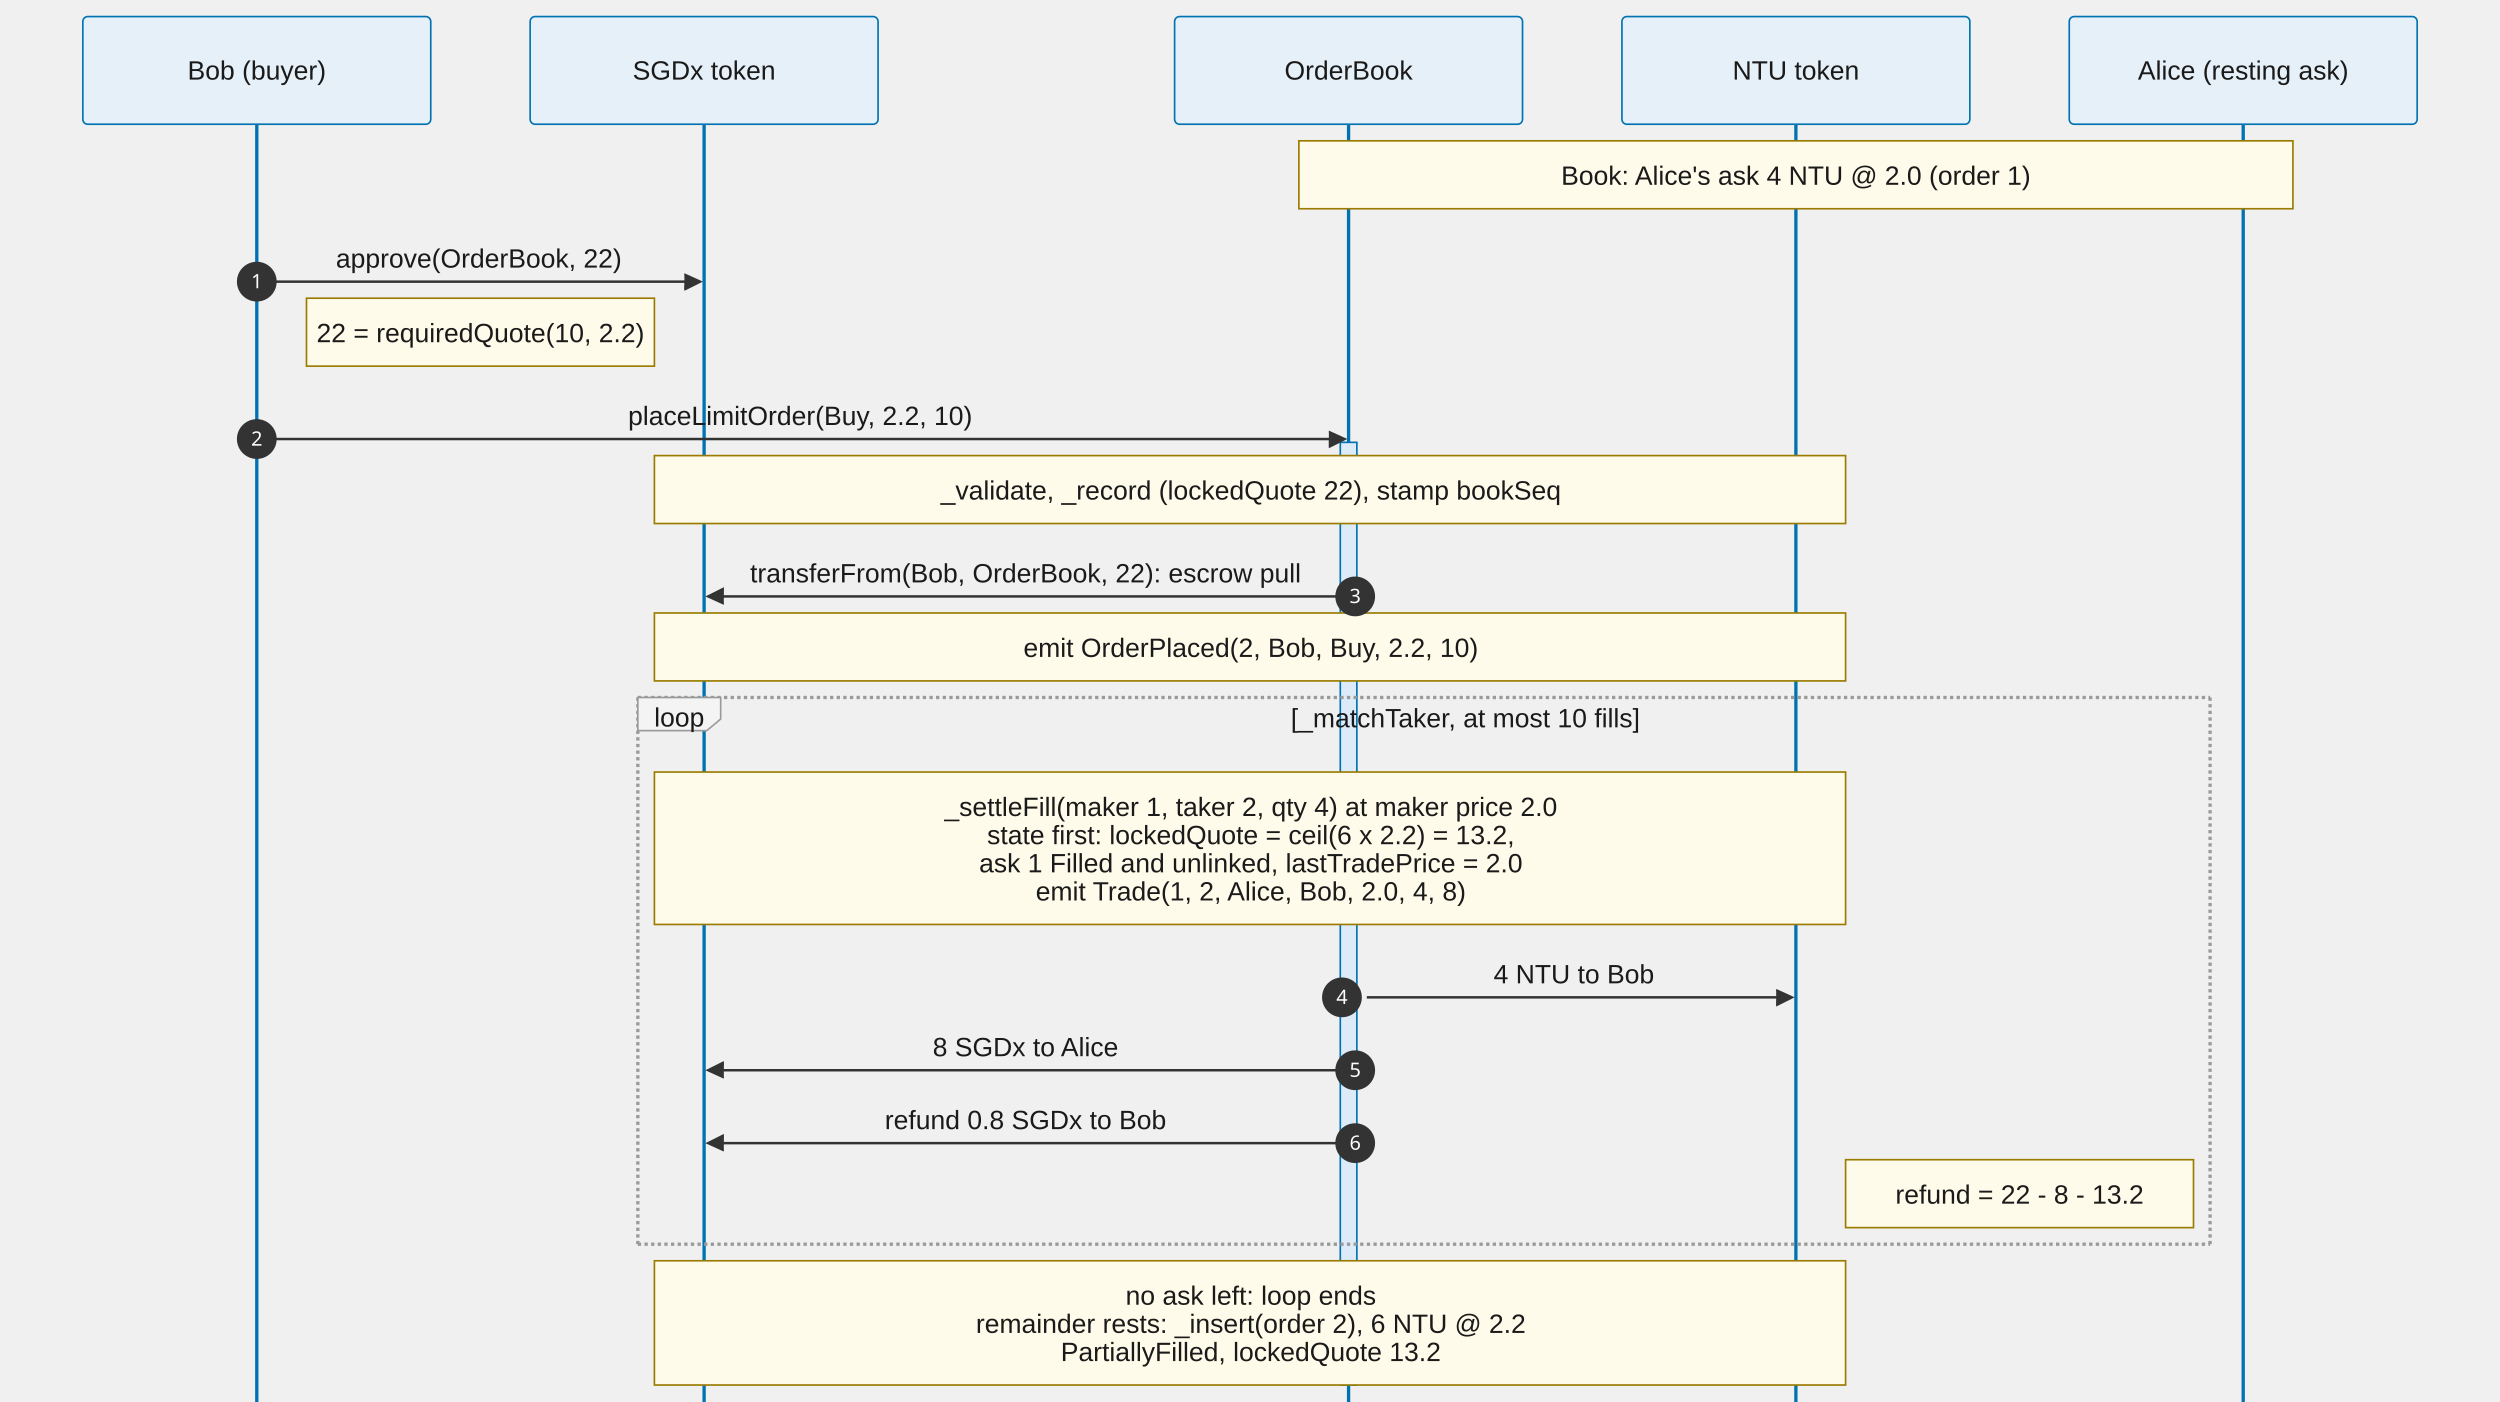
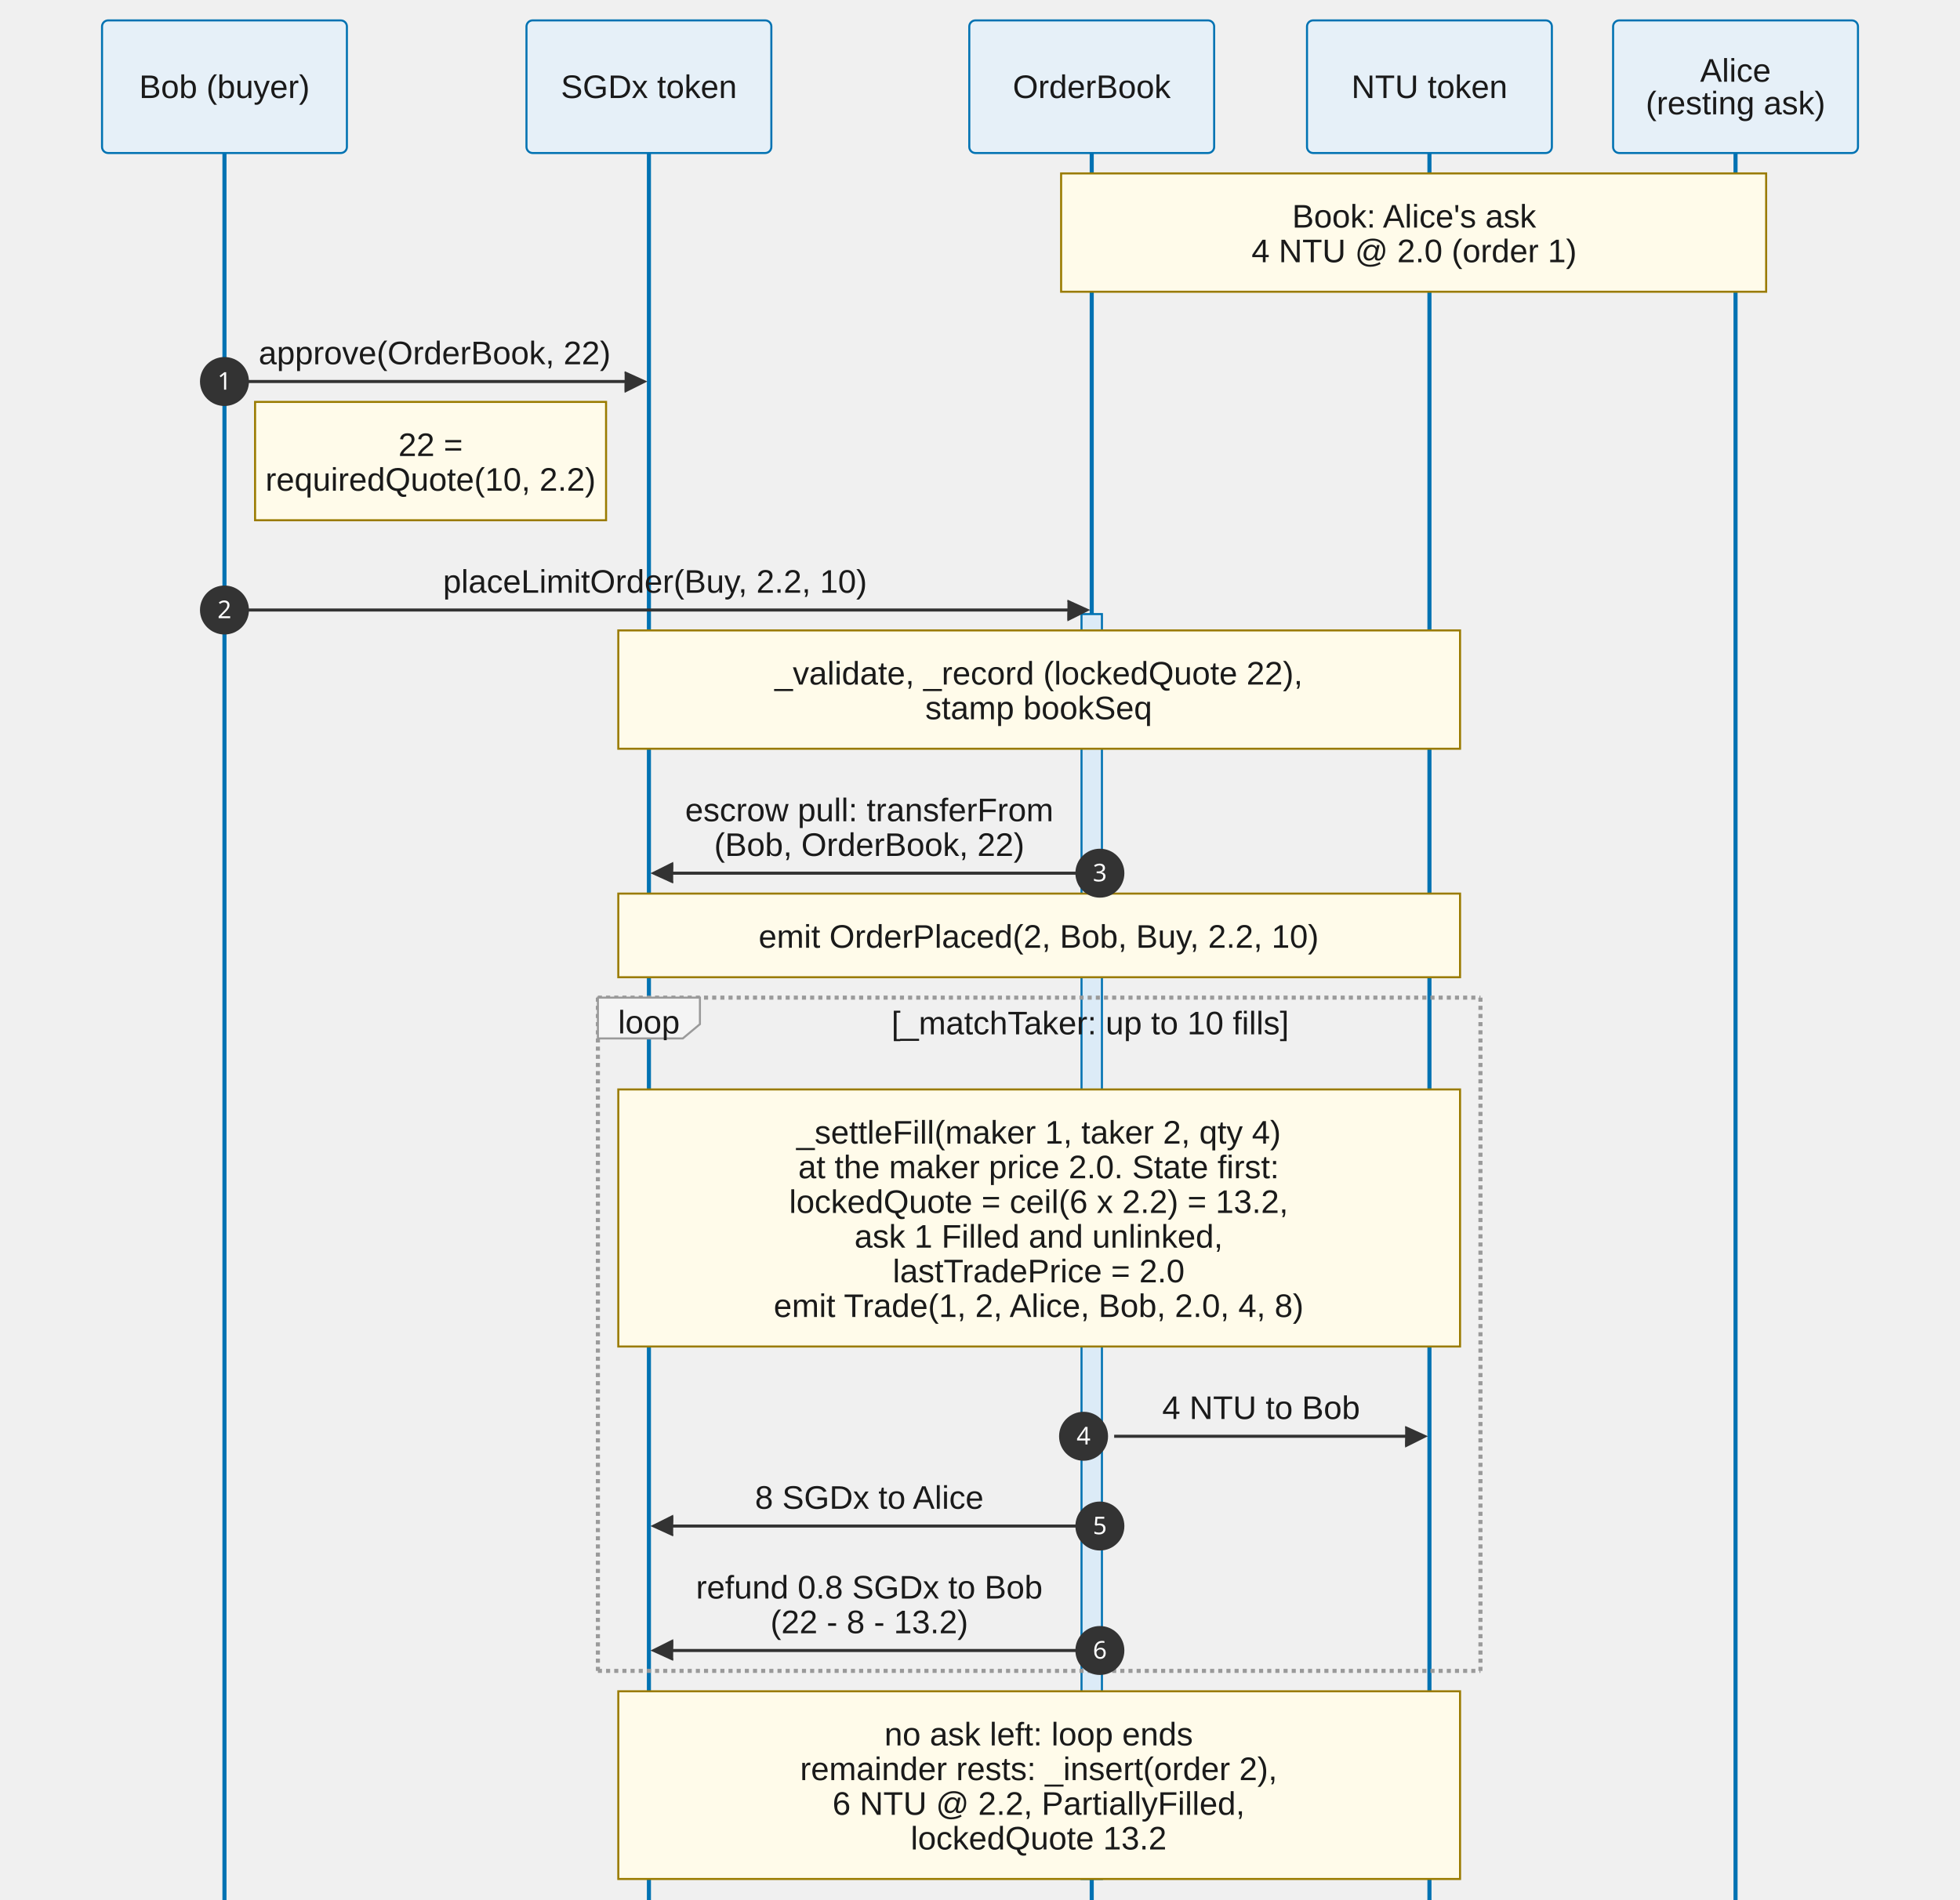
- <svg xmlns="http://www.w3.org/2000/svg" id="my-svg" width="1509" height="846" viewBox="-50 -10 1509 846" role="graphics-document document" aria-roledescription="sequence" style="background-color: white;">
-   <g>
-     <line id="actor4" x1="1304" y1="65" x2="1304" y2="2000" class="actor-line 200" stroke-width="0.5px" stroke="#999" name="Alice" data-et="life-line" data-id="Alice" />
+ <svg xmlns="http://www.w3.org/2000/svg" id="my-svg" width="960.5" height="931" viewBox="-50 -10 960.5 931" role="graphics-document document" aria-roledescription="sequence" style="background-color: white;">
+   <g>
+     <line id="actor4" x1="800.5" y1="65" x2="800.5" y2="2000" class="actor-line 200" stroke-width="0.5px" stroke="#999" name="Alice" data-et="life-line" data-id="Alice" />
    <g id="root-4" data-et="participant" data-type="participant" data-id="Alice">
-       <rect x="1199" y="0" fill="#eaeaea" stroke="#666" width="210" height="65" name="Alice" rx="3" ry="3" class="actor actor-top" />
-       <text x="1304" y="32.5" dominant-baseline="central" alignment-baseline="central" class="actor actor-box" style="text-anchor: middle; font-size: 16px; font-weight: 400;">
-         <tspan x="1304" dy="0">Alice (resting ask)</tspan>
-       </text>
-     </g>
-   </g>
-   <g>
-     <line id="actor3" x1="1034" y1="65" x2="1034" y2="2000" class="actor-line 200" stroke-width="0.5px" stroke="#999" name="N" data-et="life-line" data-id="N" />
+       <rect x="740.5" y="0" fill="#eaeaea" stroke="#666" width="120" height="65" name="Alice" rx="3" ry="3" class="actor actor-top" />
+       <text x="800.5" y="32.5" dominant-baseline="central" alignment-baseline="central" class="actor actor-box" style="text-anchor: middle; font-size: 16px; font-weight: 400;">
+         <tspan x="800.5" dy="-8">Alice</tspan>
+       </text>
+       <text x="800.5" y="32.5" dominant-baseline="central" alignment-baseline="central" class="actor actor-box" style="text-anchor: middle; font-size: 16px; font-weight: 400;">
+         <tspan x="800.5" dy="8">(resting ask)</tspan>
+       </text>
+     </g>
+   </g>
+   <g>
+     <line id="actor3" x1="650.5" y1="65" x2="650.5" y2="2000" class="actor-line 200" stroke-width="0.5px" stroke="#999" name="N" data-et="life-line" data-id="N" />
    <g id="root-3" data-et="participant" data-type="participant" data-id="N">
-       <rect x="929" y="0" fill="#eaeaea" stroke="#666" width="210" height="65" name="N" rx="3" ry="3" class="actor actor-top" />
-       <text x="1034" y="32.5" dominant-baseline="central" alignment-baseline="central" class="actor actor-box" style="text-anchor: middle; font-size: 16px; font-weight: 400;">
-         <tspan x="1034" dy="0">NTU token</tspan>
-       </text>
-     </g>
-   </g>
-   <g>
-     <line id="actor2" x1="764" y1="65" x2="764" y2="2000" class="actor-line 200" stroke-width="0.5px" stroke="#999" name="OB" data-et="life-line" data-id="OB" />
+       <rect x="590.5" y="0" fill="#eaeaea" stroke="#666" width="120" height="65" name="N" rx="3" ry="3" class="actor actor-top" />
+       <text x="650.5" y="32.5" dominant-baseline="central" alignment-baseline="central" class="actor actor-box" style="text-anchor: middle; font-size: 16px; font-weight: 400;">
+         <tspan x="650.5" dy="0">NTU token</tspan>
+       </text>
+     </g>
+   </g>
+   <g>
+     <line id="actor2" x1="485" y1="65" x2="485" y2="2000" class="actor-line 200" stroke-width="0.5px" stroke="#999" name="OB" data-et="life-line" data-id="OB" />
    <g id="root-2" data-et="participant" data-type="participant" data-id="OB">
-       <rect x="659" y="0" fill="#eaeaea" stroke="#666" width="210" height="65" name="OB" rx="3" ry="3" class="actor actor-top" />
-       <text x="764" y="32.5" dominant-baseline="central" alignment-baseline="central" class="actor actor-box" style="text-anchor: middle; font-size: 16px; font-weight: 400;">
-         <tspan x="764" dy="0">OrderBook</tspan>
-       </text>
-     </g>
-   </g>
-   <g>
-     <line id="actor1" x1="375" y1="65" x2="375" y2="2000" class="actor-line 200" stroke-width="0.5px" stroke="#999" name="Q" data-et="life-line" data-id="Q" />
+       <rect x="425" y="0" fill="#eaeaea" stroke="#666" width="120" height="65" name="OB" rx="3" ry="3" class="actor actor-top" />
+       <text x="485" y="32.5" dominant-baseline="central" alignment-baseline="central" class="actor actor-box" style="text-anchor: middle; font-size: 16px; font-weight: 400;">
+         <tspan x="485" dy="0">OrderBook</tspan>
+       </text>
+     </g>
+   </g>
+   <g>
+     <line id="actor1" x1="268" y1="65" x2="268" y2="2000" class="actor-line 200" stroke-width="0.5px" stroke="#999" name="Q" data-et="life-line" data-id="Q" />
    <g id="root-1" data-et="participant" data-type="participant" data-id="Q">
-       <rect x="270" y="0" fill="#eaeaea" stroke="#666" width="210" height="65" name="Q" rx="3" ry="3" class="actor actor-top" />
-       <text x="375" y="32.5" dominant-baseline="central" alignment-baseline="central" class="actor actor-box" style="text-anchor: middle; font-size: 16px; font-weight: 400;">
-         <tspan x="375" dy="0">SGDx token</tspan>
-       </text>
-     </g>
-   </g>
-   <g>
-     <line id="actor0" x1="105" y1="65" x2="105" y2="2000" class="actor-line 200" stroke-width="0.5px" stroke="#999" name="Bob" data-et="life-line" data-id="Bob" />
+       <rect x="208" y="0" fill="#eaeaea" stroke="#666" width="120" height="65" name="Q" rx="3" ry="3" class="actor actor-top" />
+       <text x="268" y="32.5" dominant-baseline="central" alignment-baseline="central" class="actor actor-box" style="text-anchor: middle; font-size: 16px; font-weight: 400;">
+         <tspan x="268" dy="0">SGDx token</tspan>
+       </text>
+     </g>
+   </g>
+   <g>
+     <line id="actor0" x1="60" y1="65" x2="60" y2="2000" class="actor-line 200" stroke-width="0.5px" stroke="#999" name="Bob" data-et="life-line" data-id="Bob" />
    <g id="root-0" data-et="participant" data-type="participant" data-id="Bob">
-       <rect x="0" y="0" fill="#eaeaea" stroke="#666" width="210" height="65" name="Bob" rx="3" ry="3" class="actor actor-top" />
-       <text x="105" y="32.5" dominant-baseline="central" alignment-baseline="central" class="actor actor-box" style="text-anchor: middle; font-size: 16px; font-weight: 400;">
-         <tspan x="105" dy="0">Bob (buyer)</tspan>
+       <rect x="0" y="0" fill="#eaeaea" stroke="#666" width="120" height="65" name="Bob" rx="3" ry="3" class="actor actor-top" />
+       <text x="60" y="32.5" dominant-baseline="central" alignment-baseline="central" class="actor actor-box" style="text-anchor: middle; font-size: 16px; font-weight: 400;">
+         <tspan x="60" dy="0">Bob (buyer)</tspan>
      </text>
    </g>
  </g>
  <style>#my-svg{font-family:Arial,Helvetica,sans-serif;font-size:16px;fill:#1A1A1A;}@keyframes edge-animation-frame{from{stroke-dashoffset:0;}}@keyframes dash{to{stroke-dashoffset:0;}}#my-svg .edge-animation-slow{stroke-dasharray:9,5!important;stroke-dashoffset:900;animation:dash 50s linear infinite;stroke-linecap:round;}#my-svg .edge-animation-fast{stroke-dasharray:9,5!important;stroke-dashoffset:900;animation:dash 20s linear infinite;stroke-linecap:round;}#my-svg .error-icon{fill:#F4F4F4;}#my-svg .error-text{fill:#0b0b0b;stroke:#0b0b0b;}#my-svg .edge-thickness-normal{stroke-width:1px;}#my-svg .edge-thickness-thick{stroke-width:3.5px;}#my-svg .edge-pattern-solid{stroke-dasharray:0;}#my-svg .edge-thickness-invisible{stroke-width:0;fill:none;}#my-svg .edge-pattern-dashed{stroke-dasharray:3;}#my-svg .edge-pattern-dotted{stroke-dasharray:2;}#my-svg .marker{fill:#555555;stroke:#555555;}#my-svg .marker.cross{stroke:#555555;}#my-svg svg{font-family:Arial,Helvetica,sans-serif;font-size:16px;}#my-svg p{margin:0;}#my-svg .actor{stroke:#0072B2;fill:#E6F0F8;stroke-width:1;}#my-svg rect.actor.outer-path[data-look="neo"]{filter:drop-shadow( 1px 2px 2px rgba(185,185,185,1));}#my-svg rect.note[data-look="neo"]{stroke:#9A7B00;fill:#FFFBEA;filter:drop-shadow( 1px 2px 2px rgba(185,185,185,1));}#my-svg text.actor&gt;tspan{fill:#1A1A1A;stroke:none;}#my-svg .actor-line{stroke:#0072B2;}#my-svg .innerArc{stroke-width:1.5;stroke-dasharray:none;}#my-svg .messageLine0{stroke-width:1.5;stroke-dasharray:none;stroke:#333333;}#my-svg .messageLine1{stroke-width:1.5;stroke-dasharray:2,2;stroke:#333333;}#my-svg [id$="-arrowhead"] path{fill:#333333;stroke:#333333;}#my-svg .sequenceNumber{fill:#FFFFFF;}#my-svg [id$="-sequencenumber"]{fill:#333333;}#my-svg [id$="-crosshead"] path{fill:#333333;stroke:#333333;}#my-svg .messageText{fill:#1A1A1A;stroke:none;}#my-svg .labelBox{stroke:#9A9A9A;fill:#F4F4F4;filter:none;}#my-svg .labelText,#my-svg .labelText&gt;tspan{fill:#1A1A1A;stroke:none;}#my-svg .loopText,#my-svg .loopText&gt;tspan{fill:#1A1A1A;stroke:none;}#my-svg .sectionTitle,#my-svg .sectionTitle&gt;tspan{fill:#1A1A1A;stroke:none;}#my-svg .loopLine{stroke-width:2px;stroke-dasharray:2,2;stroke:#9A9A9A;fill:#9A9A9A;}#my-svg .note{stroke:#9A7B00;fill:#FFFBEA;}#my-svg .noteText,#my-svg .noteText&gt;tspan{fill:#1A1A1A;stroke:none;font-weight:normal;}#my-svg .activation0{fill:#DCEBF7;stroke:#0072B2;}#my-svg .activation1{fill:#DCEBF7;stroke:#0072B2;}#my-svg .activation2{fill:#DCEBF7;stroke:#0072B2;}#my-svg .actorPopupMenu{position:absolute;}#my-svg .actorPopupMenuPanel{position:absolute;fill:#E6F0F8;box-shadow:0px 8px 16px 0px rgba(0,0,0,0.2);filter:drop-shadow(3px 5px 2px rgb(0 0 0 / 0.4));}#my-svg .actor-man circle,#my-svg line{fill:#E6F0F8;stroke-width:2px;}#my-svg g rect.rect{filter:drop-shadow( 1px 2px 2px rgba(185,185,185,1));stroke:#0072B2;}#my-svg .node .neo-node{stroke:#0072B2;}#my-svg [data-look="neo"].node rect,#my-svg [data-look="neo"].cluster rect,#my-svg [data-look="neo"].node polygon{stroke:url(#my-svg-gradient);filter:drop-shadow( 1px 2px 2px rgba(185,185,185,1));}#my-svg [data-look="neo"].swimlane.cluster rect{filter:none;}#my-svg [data-look="neo"].node path{stroke:url(#my-svg-gradient);stroke-width:1px;}#my-svg [data-look="neo"].node .outer-path{filter:drop-shadow( 1px 2px 2px rgba(185,185,185,1));}#my-svg [data-look="neo"].node .neo-line path{stroke:#0072B2;filter:none;}#my-svg [data-look="neo"].node circle{stroke:url(#my-svg-gradient);filter:drop-shadow( 1px 2px 2px rgba(185,185,185,1));}#my-svg [data-look="neo"].node circle .state-start{fill:#000000;}#my-svg [data-look="neo"].icon-shape .icon{fill:url(#my-svg-gradient);filter:drop-shadow( 1px 2px 2px rgba(185,185,185,1));}#my-svg [data-look="neo"].icon-shape .icon-neo path{stroke:url(#my-svg-gradient);filter:drop-shadow( 1px 2px 2px rgba(185,185,185,1));}#my-svg :root{--mermaid-font-family:"trebuchet ms",verdana,arial,sans-serif;}</style>
  <g />
  <defs>
    <symbol id="my-svg-computer" width="24" height="24">
      <path transform="scale(.5)" d="M2 2v13h20v-13h-20zm18 11h-16v-9h16v9zm-10.228 6l.466-1h3.524l.467 1h-4.457zm14.228 3h-24l2-6h2.104l-1.33 4h18.45l-1.297-4h2.073l2 6zm-5-10h-14v-7h14v7z" />
    </symbol>
  </defs>
  <defs>
    <symbol id="my-svg-database" fill-rule="evenodd" clip-rule="evenodd">
      <path transform="scale(.5)" d="M12.258.001l.256.004.255.005.253.008.251.01.249.012.247.015.246.016.242.019.241.02.239.023.236.024.233.027.231.028.229.031.225.032.223.034.22.036.217.038.214.04.211.041.208.043.205.045.201.046.198.048.194.05.191.051.187.053.183.054.18.056.175.057.172.059.168.06.163.061.16.063.155.064.15.066.074.033.073.033.071.034.07.034.069.035.068.035.067.035.066.035.064.036.064.036.062.036.06.036.06.037.058.037.058.037.055.038.055.038.053.038.052.038.051.039.05.039.048.039.047.039.045.04.044.04.043.04.041.04.04.041.039.041.037.041.036.041.034.041.033.042.032.042.03.042.029.042.027.042.026.043.024.043.023.043.021.043.02.043.018.044.017.043.015.044.013.044.012.044.011.045.009.044.007.045.006.045.004.045.002.045.001.045v17l-.001.045-.002.045-.004.045-.006.045-.007.045-.009.044-.011.045-.012.044-.013.044-.015.044-.017.043-.018.044-.02.043-.021.043-.023.043-.024.043-.026.043-.027.042-.029.042-.03.042-.032.042-.033.042-.034.041-.036.041-.037.041-.039.041-.04.041-.041.04-.043.04-.044.04-.045.04-.047.039-.048.039-.05.039-.051.039-.052.038-.053.038-.055.038-.055.038-.058.037-.058.037-.06.037-.06.036-.062.036-.064.036-.064.036-.066.035-.067.035-.068.035-.069.035-.07.034-.071.034-.073.033-.074.033-.15.066-.155.064-.16.063-.163.061-.168.06-.172.059-.175.057-.18.056-.183.054-.187.053-.191.051-.194.05-.198.048-.201.046-.205.045-.208.043-.211.041-.214.04-.217.038-.22.036-.223.034-.225.032-.229.031-.231.028-.233.027-.236.024-.239.023-.241.02-.242.019-.246.016-.247.015-.249.012-.251.01-.253.008-.255.005-.256.004-.258.001-.258-.001-.256-.004-.255-.005-.253-.008-.251-.01-.249-.012-.247-.015-.245-.016-.243-.019-.241-.02-.238-.023-.236-.024-.234-.027-.231-.028-.228-.031-.226-.032-.223-.034-.22-.036-.217-.038-.214-.04-.211-.041-.208-.043-.204-.045-.201-.046-.198-.048-.195-.05-.19-.051-.187-.053-.184-.054-.179-.056-.176-.057-.172-.059-.167-.06-.164-.061-.159-.063-.155-.064-.151-.066-.074-.033-.072-.033-.072-.034-.07-.034-.069-.035-.068-.035-.067-.035-.066-.035-.064-.036-.063-.036-.062-.036-.061-.036-.06-.037-.058-.037-.057-.037-.056-.038-.055-.038-.053-.038-.052-.038-.051-.039-.049-.039-.049-.039-.046-.039-.046-.04-.044-.04-.043-.04-.041-.04-.04-.041-.039-.041-.037-.041-.036-.041-.034-.041-.033-.042-.032-.042-.03-.042-.029-.042-.027-.042-.026-.043-.024-.043-.023-.043-.021-.043-.02-.043-.018-.044-.017-.043-.015-.044-.013-.044-.012-.044-.011-.045-.009-.044-.007-.045-.006-.045-.004-.045-.002-.045-.001-.045v-17l.001-.045.002-.045.004-.045.006-.045.007-.045.009-.044.011-.045.012-.044.013-.044.015-.044.017-.043.018-.044.02-.043.021-.043.023-.043.024-.043.026-.043.027-.042.029-.042.03-.042.032-.042.033-.042.034-.041.036-.041.037-.041.039-.041.04-.041.041-.04.043-.04.044-.04.046-.04.046-.039.049-.039.049-.039.051-.039.052-.038.053-.038.055-.038.056-.038.057-.037.058-.037.06-.037.061-.036.062-.036.063-.036.064-.036.066-.035.067-.035.068-.035.069-.035.07-.034.072-.034.072-.033.074-.033.151-.066.155-.064.159-.063.164-.061.167-.06.172-.059.176-.057.179-.056.184-.054.187-.053.19-.051.195-.05.198-.048.201-.046.204-.045.208-.043.211-.041.214-.04.217-.038.22-.036.223-.034.226-.032.228-.031.231-.028.234-.027.236-.024.238-.023.241-.02.243-.019.245-.016.247-.015.249-.012.251-.01.253-.008.255-.005.256-.004.258-.001.258.001zm-9.258 20.499v.01l.001.021.003.021.004.022.005.021.006.022.007.022.009.023.01.022.011.023.012.023.013.023.015.023.016.024.017.023.018.024.019.024.021.024.022.025.023.024.024.025.052.049.056.05.061.051.066.051.07.051.075.051.079.052.084.052.088.052.092.052.097.052.102.051.105.052.11.052.114.051.119.051.123.051.127.05.131.05.135.05.139.048.144.049.147.047.152.047.155.047.16.045.163.045.167.043.171.043.176.041.178.041.183.039.187.039.19.037.194.035.197.035.202.033.204.031.209.03.212.029.216.027.219.025.222.024.226.021.23.02.233.018.236.016.24.015.243.012.246.01.249.008.253.005.256.004.259.001.26-.001.257-.004.254-.005.25-.008.247-.011.244-.012.241-.014.237-.016.233-.018.231-.021.226-.021.224-.024.22-.026.216-.027.212-.028.21-.031.205-.031.202-.034.198-.034.194-.036.191-.037.187-.039.183-.04.179-.04.175-.042.172-.043.168-.044.163-.045.16-.046.155-.046.152-.047.148-.048.143-.049.139-.049.136-.05.131-.05.126-.05.123-.051.118-.052.114-.051.11-.052.106-.052.101-.052.096-.052.092-.052.088-.053.083-.051.079-.052.074-.052.07-.051.065-.051.06-.051.056-.05.051-.05.023-.024.023-.025.021-.024.02-.024.019-.024.018-.024.017-.024.015-.023.014-.024.013-.023.012-.023.01-.023.01-.022.008-.022.006-.022.006-.022.004-.022.004-.021.001-.021.001-.021v-4.127l-.077.055-.08.053-.083.054-.085.053-.087.052-.09.052-.093.051-.095.05-.097.05-.1.049-.102.049-.105.048-.106.047-.109.047-.111.046-.114.045-.115.045-.118.044-.12.043-.122.042-.124.042-.126.041-.128.04-.13.04-.132.038-.134.038-.135.037-.138.037-.139.035-.142.035-.143.034-.144.033-.147.032-.148.031-.15.03-.151.03-.153.029-.154.027-.156.027-.158.026-.159.025-.161.024-.162.023-.163.022-.165.021-.166.02-.167.019-.169.018-.169.017-.171.016-.173.015-.173.014-.175.013-.175.012-.177.011-.178.01-.179.008-.179.008-.181.006-.182.005-.182.004-.184.003-.184.002h-.37l-.184-.002-.184-.003-.182-.004-.182-.005-.181-.006-.179-.008-.179-.008-.178-.01-.176-.011-.176-.012-.175-.013-.173-.014-.172-.015-.171-.016-.17-.017-.169-.018-.167-.019-.166-.02-.165-.021-.163-.022-.162-.023-.161-.024-.159-.025-.157-.026-.156-.027-.155-.027-.153-.029-.151-.03-.15-.03-.148-.031-.146-.032-.145-.033-.143-.034-.141-.035-.14-.035-.137-.037-.136-.037-.134-.038-.132-.038-.13-.04-.128-.04-.126-.041-.124-.042-.122-.042-.12-.044-.117-.043-.116-.045-.113-.045-.112-.046-.109-.047-.106-.047-.105-.048-.102-.049-.1-.049-.097-.05-.095-.05-.093-.052-.09-.051-.087-.052-.085-.053-.083-.054-.08-.054-.077-.054v4.127zm0-5.654v.011l.001.021.003.021.004.021.005.022.006.022.007.022.009.022.01.022.011.023.012.023.013.023.015.024.016.023.017.024.018.024.019.024.021.024.022.024.023.025.024.024.052.05.056.05.061.05.066.051.07.051.075.052.079.051.084.052.088.052.092.052.097.052.102.052.105.052.11.051.114.051.119.052.123.05.127.051.131.05.135.049.139.049.144.048.147.048.152.047.155.046.16.045.163.045.167.044.171.042.176.042.178.04.183.04.187.038.19.037.194.036.197.034.202.033.204.032.209.03.212.028.216.027.219.025.222.024.226.022.23.02.233.018.236.016.24.014.243.012.246.01.249.008.253.006.256.003.259.001.26-.001.257-.003.254-.006.25-.008.247-.01.244-.012.241-.015.237-.016.233-.018.231-.02.226-.022.224-.024.22-.025.216-.027.212-.029.21-.03.205-.032.202-.033.198-.035.194-.036.191-.037.187-.039.183-.039.179-.041.175-.042.172-.043.168-.044.163-.045.16-.045.155-.047.152-.047.148-.048.143-.048.139-.05.136-.049.131-.05.126-.051.123-.051.118-.051.114-.052.11-.052.106-.052.101-.052.096-.052.092-.052.088-.052.083-.052.079-.052.074-.051.07-.052.065-.051.06-.05.056-.051.051-.049.023-.025.023-.024.021-.025.02-.024.019-.024.018-.024.017-.024.015-.023.014-.023.013-.024.012-.022.01-.023.01-.023.008-.022.006-.022.006-.022.004-.021.004-.022.001-.021.001-.021v-4.139l-.077.054-.08.054-.083.054-.085.052-.087.053-.09.051-.093.051-.095.051-.097.05-.1.049-.102.049-.105.048-.106.047-.109.047-.111.046-.114.045-.115.044-.118.044-.12.044-.122.042-.124.042-.126.041-.128.04-.13.039-.132.039-.134.038-.135.037-.138.036-.139.036-.142.035-.143.033-.144.033-.147.033-.148.031-.15.03-.151.03-.153.028-.154.028-.156.027-.158.026-.159.025-.161.024-.162.023-.163.022-.165.021-.166.02-.167.019-.169.018-.169.017-.171.016-.173.015-.173.014-.175.013-.175.012-.177.011-.178.009-.179.009-.179.007-.181.007-.182.005-.182.004-.184.003-.184.002h-.37l-.184-.002-.184-.003-.182-.004-.182-.005-.181-.007-.179-.007-.179-.009-.178-.009-.176-.011-.176-.012-.175-.013-.173-.014-.172-.015-.171-.016-.17-.017-.169-.018-.167-.019-.166-.02-.165-.021-.163-.022-.162-.023-.161-.024-.159-.025-.157-.026-.156-.027-.155-.028-.153-.028-.151-.03-.15-.03-.148-.031-.146-.033-.145-.033-.143-.033-.141-.035-.14-.036-.137-.036-.136-.037-.134-.038-.132-.039-.13-.039-.128-.04-.126-.041-.124-.042-.122-.043-.12-.043-.117-.044-.116-.044-.113-.046-.112-.046-.109-.046-.106-.047-.105-.048-.102-.049-.1-.049-.097-.05-.095-.051-.093-.051-.09-.051-.087-.053-.085-.052-.083-.054-.08-.054-.077-.054v4.139zm0-5.666v.011l.001.02.003.022.004.021.005.022.006.021.007.022.009.023.01.022.011.023.012.023.013.023.015.023.016.024.017.024.018.023.019.024.021.025.022.024.023.024.024.025.052.05.056.05.061.05.066.051.07.051.075.052.079.051.084.052.088.052.092.052.097.052.102.052.105.051.11.052.114.051.119.051.123.051.127.05.131.05.135.05.139.049.144.048.147.048.152.047.155.046.16.045.163.045.167.043.171.043.176.042.178.04.183.04.187.038.19.037.194.036.197.034.202.033.204.032.209.03.212.028.216.027.219.025.222.024.226.021.23.02.233.018.236.017.24.014.243.012.246.01.249.008.253.006.256.003.259.001.26-.001.257-.003.254-.006.25-.008.247-.01.244-.013.241-.014.237-.016.233-.018.231-.02.226-.022.224-.024.22-.025.216-.027.212-.029.21-.03.205-.032.202-.033.198-.035.194-.036.191-.037.187-.039.183-.039.179-.041.175-.042.172-.043.168-.044.163-.045.16-.045.155-.047.152-.047.148-.048.143-.049.139-.049.136-.049.131-.051.126-.05.123-.051.118-.052.114-.051.11-.052.106-.052.101-.052.096-.052.092-.052.088-.052.083-.052.079-.052.074-.052.07-.051.065-.051.06-.051.056-.05.051-.049.023-.025.023-.025.021-.024.02-.024.019-.024.018-.024.017-.024.015-.023.014-.024.013-.023.012-.023.01-.022.01-.023.008-.022.006-.022.006-.022.004-.022.004-.021.001-.021.001-.021v-4.153l-.077.054-.08.054-.083.053-.085.053-.087.053-.09.051-.093.051-.095.051-.097.05-.1.049-.102.048-.105.048-.106.048-.109.046-.111.046-.114.046-.115.044-.118.044-.12.043-.122.043-.124.042-.126.041-.128.04-.13.039-.132.039-.134.038-.135.037-.138.036-.139.036-.142.034-.143.034-.144.033-.147.032-.148.032-.15.03-.151.03-.153.028-.154.028-.156.027-.158.026-.159.024-.161.024-.162.023-.163.023-.165.021-.166.02-.167.019-.169.018-.169.017-.171.016-.173.015-.173.014-.175.013-.175.012-.177.01-.178.01-.179.009-.179.007-.181.006-.182.006-.182.004-.184.003-.184.001-.185.001-.185-.001-.184-.001-.184-.003-.182-.004-.182-.006-.181-.006-.179-.007-.179-.009-.178-.01-.176-.01-.176-.012-.175-.013-.173-.014-.172-.015-.171-.016-.17-.017-.169-.018-.167-.019-.166-.02-.165-.021-.163-.023-.162-.023-.161-.024-.159-.024-.157-.026-.156-.027-.155-.028-.153-.028-.151-.03-.15-.03-.148-.032-.146-.032-.145-.033-.143-.034-.141-.034-.14-.036-.137-.036-.136-.037-.134-.038-.132-.039-.13-.039-.128-.041-.126-.041-.124-.041-.122-.043-.12-.043-.117-.044-.116-.044-.113-.046-.112-.046-.109-.046-.106-.048-.105-.048-.102-.048-.1-.05-.097-.049-.095-.051-.093-.051-.09-.052-.087-.052-.085-.053-.083-.053-.08-.054-.077-.054v4.153zm8.74-8.179l-.257.004-.254.005-.25.008-.247.011-.244.012-.241.014-.237.016-.233.018-.231.021-.226.022-.224.023-.22.026-.216.027-.212.028-.21.031-.205.032-.202.033-.198.034-.194.036-.191.038-.187.038-.183.04-.179.041-.175.042-.172.043-.168.043-.163.045-.16.046-.155.046-.152.048-.148.048-.143.048-.139.049-.136.05-.131.05-.126.051-.123.051-.118.051-.114.052-.11.052-.106.052-.101.052-.096.052-.092.052-.088.052-.083.052-.079.052-.074.051-.07.052-.065.051-.06.05-.056.05-.051.05-.023.025-.023.024-.021.024-.02.025-.019.024-.018.024-.017.023-.015.024-.014.023-.013.023-.012.023-.01.023-.01.022-.008.022-.006.023-.006.021-.004.022-.004.021-.001.021-.001.021.001.021.001.021.004.021.004.022.006.021.006.023.008.022.01.022.01.023.012.023.013.023.014.023.015.024.017.023.018.024.019.024.02.025.021.024.023.024.023.025.051.05.056.05.06.05.065.051.07.052.074.051.079.052.083.052.088.052.092.052.096.052.101.052.106.052.11.052.114.052.118.051.123.051.126.051.131.05.136.05.139.049.143.048.148.048.152.048.155.046.16.046.163.045.168.043.172.043.175.042.179.041.183.04.187.038.191.038.194.036.198.034.202.033.205.032.21.031.212.028.216.027.22.026.224.023.226.022.231.021.233.018.237.016.241.014.244.012.247.011.25.008.254.005.257.004.26.001.26-.001.257-.004.254-.005.25-.008.247-.011.244-.012.241-.014.237-.016.233-.018.231-.021.226-.022.224-.023.22-.026.216-.027.212-.028.21-.031.205-.032.202-.033.198-.034.194-.036.191-.038.187-.038.183-.04.179-.041.175-.042.172-.043.168-.043.163-.045.16-.046.155-.046.152-.048.148-.048.143-.048.139-.049.136-.05.131-.05.126-.051.123-.051.118-.051.114-.052.11-.052.106-.052.101-.052.096-.052.092-.052.088-.052.083-.052.079-.052.074-.051.07-.052.065-.051.06-.05.056-.05.051-.05.023-.025.023-.024.021-.024.02-.025.019-.024.018-.024.017-.023.015-.024.014-.023.013-.023.012-.023.01-.023.01-.022.008-.022.006-.023.006-.021.004-.022.004-.021.001-.021.001-.021-.001-.021-.001-.021-.004-.021-.004-.022-.006-.021-.006-.023-.008-.022-.01-.022-.01-.023-.012-.023-.013-.023-.014-.023-.015-.024-.017-.023-.018-.024-.019-.024-.02-.025-.021-.024-.023-.024-.023-.025-.051-.05-.056-.05-.06-.05-.065-.051-.07-.052-.074-.051-.079-.052-.083-.052-.088-.052-.092-.052-.096-.052-.101-.052-.106-.052-.11-.052-.114-.052-.118-.051-.123-.051-.126-.051-.131-.05-.136-.05-.139-.049-.143-.048-.148-.048-.152-.048-.155-.046-.16-.046-.163-.045-.168-.043-.172-.043-.175-.042-.179-.041-.183-.04-.187-.038-.191-.038-.194-.036-.198-.034-.202-.033-.205-.032-.21-.031-.212-.028-.216-.027-.22-.026-.224-.023-.226-.022-.231-.021-.233-.018-.237-.016-.241-.014-.244-.012-.247-.011-.25-.008-.254-.005-.257-.004-.26-.001-.26.001z" />
    </symbol>
  </defs>
  <defs>
    <symbol id="my-svg-clock" width="24" height="24">
      <path transform="scale(.5)" d="M12 2c5.514 0 10 4.486 10 10s-4.486 10-10 10-10-4.486-10-10 4.486-10 10-10zm0-2c-6.627 0-12 5.373-12 12s5.373 12 12 12 12-5.373 12-12-5.373-12-12-12zm5.848 12.459c.202.038.202.333.001.372-1.907.361-6.045 1.111-6.547 1.111-.719 0-1.301-.582-1.301-1.301 0-.512.77-5.447 1.125-7.445.034-.192.312-.181.343.014l.985 6.238 5.394 1.011z" />
    </symbol>
  </defs>
  <defs>
    <marker id="my-svg-arrowhead" refX="7.9" refY="5" markerUnits="userSpaceOnUse" markerWidth="12" markerHeight="12" orient="auto-start-reverse">
      <path d="M -1 0 L 10 5 L 0 10 z" />
    </marker>
  </defs>
  <defs>
    <marker id="my-svg-crosshead" markerWidth="15" markerHeight="8" orient="auto" refX="4" refY="4.5">
      <path fill="none" stroke="#000000" stroke-width="1pt" d="M 1,2 L 6,7 M 6,2 L 1,7" style="stroke-dasharray: 0, 0;" />
    </marker>
  </defs>
  <defs>
    <marker id="my-svg-filled-head" refX="15.5" refY="7" markerWidth="20" markerHeight="28" orient="auto">
      <path d="M 18,7 L9,13 L14,7 L9,1 Z" />
    </marker>
  </defs>
  <defs>
    <marker id="my-svg-sequencenumber" refX="15" refY="15" markerWidth="60" markerHeight="40" orient="auto">
      <circle cx="15" cy="15" r="6" />
    </marker>
  </defs>
  <defs>
    <marker id="my-svg-solidTopArrowHead" refX="7.9" refY="7.25" markerUnits="userSpaceOnUse" markerWidth="12" markerHeight="12" orient="auto-start-reverse">
      <path d="M 0 0 L 10 8 L 0 8 z" />
    </marker>
  </defs>
  <defs>
    <marker id="my-svg-solidBottomArrowHead" refX="7.9" refY="0.75" markerUnits="userSpaceOnUse" markerWidth="12" markerHeight="12" orient="auto-start-reverse">
      <path d="M 0 0 L 10 0 L 0 8 z" />
    </marker>
  </defs>
  <defs>
    <marker id="my-svg-stickTopArrowHead" refX="7.5" refY="7" markerUnits="userSpaceOnUse" markerWidth="12" markerHeight="12" orient="auto-start-reverse">
      <path d="M 0 0 L 7 7" stroke="black" stroke-width="1.5" fill="none" />
    </marker>
  </defs>
  <defs>
    <marker id="my-svg-stickBottomArrowHead" refX="7.5" refY="0" markerUnits="userSpaceOnUse" markerWidth="12" markerHeight="12" orient="auto-start-reverse">
      <path d="M 0 7 L 7 0" stroke="black" stroke-width="1.5" fill="none" />
    </marker>
  </defs>
  <g data-et="note" data-id="i1">
-     <rect x="734" y="75" fill="#EDF2AE" stroke="#666" width="600" height="41" class="note" />
-     <text x="1034" y="81" text-anchor="middle" dominant-baseline="middle" alignment-baseline="middle" class="noteText" dy="1em" style="font-size: 16px; font-weight: 400;">
-       <tspan x="1034">Book: Alice's ask 4 NTU @ 2.0 (order 1)</tspan>
+     <rect x="470" y="75" fill="#EDF2AE" stroke="#666" width="345.5" height="58" class="note" />
+     <text x="643" y="81" text-anchor="middle" dominant-baseline="middle" alignment-baseline="middle" class="noteText" dy="1em" style="font-size: 16px; font-weight: 400;">
+       <tspan x="643">Book: Alice's ask</tspan>
+     </text>
+     <text x="643" y="98" text-anchor="middle" dominant-baseline="middle" alignment-baseline="middle" class="noteText" dy="1em" style="font-size: 16px; font-weight: 400;">
+       <tspan x="643">4 NTU @ 2.0 (order 1)</tspan>
    </text>
  </g>
  <g data-et="note" data-id="i3">
-     <rect x="135" y="170" fill="#EDF2AE" stroke="#666" width="210" height="41" class="note" />
-     <text x="240" y="176" text-anchor="middle" dominant-baseline="middle" alignment-baseline="middle" class="noteText" dy="1em" style="font-size: 16px; font-weight: 400;">
-       <tspan x="240">22 = requiredQuote(10, 2.2)</tspan>
-     </text>
-   </g>
-   <g>
-     <rect x="759" y="257" fill="#EDF2AE" stroke="#666" width="10" height="569" class="activation0" />
+     <rect x="75" y="187" fill="#EDF2AE" stroke="#666" width="172" height="58" class="note" />
+     <text x="161" y="193" text-anchor="middle" dominant-baseline="middle" alignment-baseline="middle" class="noteText" dy="1em" style="font-size: 16px; font-weight: 400;">
+       <tspan x="161">22 =</tspan>
+     </text>
+     <text x="161" y="210" text-anchor="middle" dominant-baseline="middle" alignment-baseline="middle" class="noteText" dy="1em" style="font-size: 16px; font-weight: 400;">
+       <tspan x="161">requiredQuote(10, 2.2)</tspan>
+     </text>
+   </g>
+   <g>
+     <rect x="480" y="291" fill="#EDF2AE" stroke="#666" width="10" height="620" class="activation0" />
  </g>
  <g data-et="note" data-id="i6">
-     <rect x="345" y="265" fill="#EDF2AE" stroke="#666" width="719" height="41" class="note" />
-     <text x="705" y="271" text-anchor="middle" dominant-baseline="middle" alignment-baseline="middle" class="noteText" dy="1em" style="font-size: 16px; font-weight: 400;">
-       <tspan x="705">_validate, _record (lockedQuote 22), stamp bookSeq</tspan>
+     <rect x="253" y="299" fill="#EDF2AE" stroke="#666" width="412.5" height="58" class="note" />
+     <text x="459" y="305" text-anchor="middle" dominant-baseline="middle" alignment-baseline="middle" class="noteText" dy="1em" style="font-size: 16px; font-weight: 400;">
+       <tspan x="459">_validate, _record (lockedQuote 22),</tspan>
+     </text>
+     <text x="459" y="322" text-anchor="middle" dominant-baseline="middle" alignment-baseline="middle" class="noteText" dy="1em" style="font-size: 16px; font-weight: 400;">
+       <tspan x="459">stamp bookSeq</tspan>
    </text>
  </g>
  <g data-et="note" data-id="i8">
-     <rect x="345" y="360" fill="#EDF2AE" stroke="#666" width="719" height="41" class="note" />
-     <text x="705" y="366" text-anchor="middle" dominant-baseline="middle" alignment-baseline="middle" class="noteText" dy="1em" style="font-size: 16px; font-weight: 400;">
-       <tspan x="705">emit OrderPlaced(2, Bob, Buy, 2.2, 10)</tspan>
+     <rect x="253" y="428" fill="#EDF2AE" stroke="#666" width="412.5" height="41" class="note" />
+     <text x="459" y="434" text-anchor="middle" dominant-baseline="middle" alignment-baseline="middle" class="noteText" dy="1em" style="font-size: 16px; font-weight: 400;">
+       <tspan x="459">emit OrderPlaced(2, Bob, Buy, 2.2, 10)</tspan>
    </text>
  </g>
  <g data-et="note" data-id="i10">
-     <rect x="345" y="456" fill="#EDF2AE" stroke="#666" width="719" height="92" class="note" />
-     <text x="705" y="462" text-anchor="middle" dominant-baseline="middle" alignment-baseline="middle" class="noteText" dy="1em" style="font-size: 16px; font-weight: 400;">
-       <tspan x="705">_settleFill(maker 1, taker 2, qty 4) at maker price 2.0</tspan>
-     </text>
-     <text x="705" y="479" text-anchor="middle" dominant-baseline="middle" alignment-baseline="middle" class="noteText" dy="1em" style="font-size: 16px; font-weight: 400;">
-       <tspan x="705">state first: lockedQuote = ceil(6 x 2.2) = 13.2,</tspan>
-     </text>
-     <text x="705" y="496" text-anchor="middle" dominant-baseline="middle" alignment-baseline="middle" class="noteText" dy="1em" style="font-size: 16px; font-weight: 400;">
-       <tspan x="705">ask 1 Filled and unlinked, lastTradePrice = 2.0</tspan>
-     </text>
-     <text x="705" y="513" text-anchor="middle" dominant-baseline="middle" alignment-baseline="middle" class="noteText" dy="1em" style="font-size: 16px; font-weight: 400;">
-       <tspan x="705">emit Trade(1, 2, Alice, Bob, 2.0, 4, 8)</tspan>
-     </text>
-   </g>
-   <g data-et="note" data-id="i14">
-     <rect x="1064" y="690" fill="#EDF2AE" stroke="#666" width="210" height="41" class="note" />
-     <text x="1169" y="696" text-anchor="middle" dominant-baseline="middle" alignment-baseline="middle" class="noteText" dy="1em" style="font-size: 16px; font-weight: 400;">
-       <tspan x="1169">refund = 22 - 8 - 13.2</tspan>
-     </text>
-   </g>
-   <g data-et="control-structure" data-id="i15">
-     <line x1="335" y1="411" x2="1284" y2="411" class="loopLine" />
-     <line x1="1284" y1="411" x2="1284" y2="741" class="loopLine" />
-     <line x1="335" y1="741" x2="1284" y2="741" class="loopLine" />
-     <line x1="335" y1="411" x2="335" y2="741" class="loopLine" />
-     <polygon points="335,411 385,411 385,424 376.6,431 335,431" class="labelBox" />
-     <text x="360" y="424" text-anchor="middle" dominant-baseline="middle" alignment-baseline="middle" class="labelText" style="font-size: 16px; font-weight: 400;">loop</text>
-     <text x="834.5" y="429" text-anchor="middle" class="loopText" style="font-size: 16px; font-weight: 400;">
-       <tspan x="834.5">[_matchTaker, at most 10 fills]</tspan>
-     </text>
-   </g>
-   <g data-et="note" data-id="i16">
-     <rect x="345" y="751" fill="#EDF2AE" stroke="#666" width="719" height="75" class="note" />
-     <text x="705" y="757" text-anchor="middle" dominant-baseline="middle" alignment-baseline="middle" class="noteText" dy="1em" style="font-size: 16px; font-weight: 400;">
-       <tspan x="705">no ask left: loop ends</tspan>
-     </text>
-     <text x="705" y="774" text-anchor="middle" dominant-baseline="middle" alignment-baseline="middle" class="noteText" dy="1em" style="font-size: 16px; font-weight: 400;">
-       <tspan x="705">remainder rests: _insert(order 2), 6 NTU @ 2.2</tspan>
-     </text>
-     <text x="705" y="791" text-anchor="middle" dominant-baseline="middle" alignment-baseline="middle" class="noteText" dy="1em" style="font-size: 16px; font-weight: 400;">
-       <tspan x="705">PartiallyFilled, lockedQuote 13.2</tspan>
-     </text>
-   </g>
-   <text x="239" y="131" text-anchor="middle" dominant-baseline="middle" alignment-baseline="middle" class="messageText" dy="1em" style="font-size: 16px; font-weight: 400;">approve(OrderBook, 22)</text>
-   <line x1="112" y1="160" x2="371" y2="160" class="messageLine0" data-et="message" data-id="i2" data-from="Bob" data-to="Q" stroke-width="2" stroke="none" marker-end="url(#my-svg-arrowhead)" style="fill: none;" />
-   <line x1="105" y1="160" x2="105" y2="160" stroke-width="0" marker-start="url(#my-svg-sequencenumber)" />
-   <text x="105" y="164" font-family="sans-serif" font-size="12px" text-anchor="middle" class="sequenceNumber">1</text>
-   <text x="433" y="226" text-anchor="middle" dominant-baseline="middle" alignment-baseline="middle" class="messageText" dy="1em" style="font-size: 16px; font-weight: 400;">placeLimitOrder(Buy, 2.2, 10)</text>
-   <line x1="112" y1="255" x2="760" y2="255" class="messageLine0" data-et="message" data-id="i4" data-from="Bob" data-to="OB" stroke-width="2" stroke="none" marker-end="url(#my-svg-arrowhead)" style="fill: none;" />
-   <line x1="105" y1="255" x2="105" y2="255" stroke-width="0" marker-start="url(#my-svg-sequencenumber)" />
-   <text x="105" y="259" font-family="sans-serif" font-size="12px" text-anchor="middle" class="sequenceNumber">2</text>
-   <text x="569" y="321" text-anchor="middle" dominant-baseline="middle" alignment-baseline="middle" class="messageText" dy="1em" style="font-size: 16px; font-weight: 400;">transferFrom(Bob, OrderBook, 22): escrow pull</text>
-   <line x1="765" y1="350" x2="379" y2="350" class="messageLine0" data-et="message" data-id="i7" data-from="OB" data-to="Q" stroke-width="2" stroke="none" marker-end="url(#my-svg-arrowhead)" style="fill: none;" />
-   <line x1="768" y1="350" x2="768" y2="350" stroke-width="0" marker-start="url(#my-svg-sequencenumber)" />
-   <text x="768" y="354" font-family="sans-serif" font-size="12px" text-anchor="middle" class="sequenceNumber">3</text>
-   <text x="900" y="563" text-anchor="middle" dominant-baseline="middle" alignment-baseline="middle" class="messageText" dy="1em" style="font-size: 16px; font-weight: 400;">4 NTU to Bob</text>
-   <line x1="775" y1="592" x2="1030" y2="592" class="messageLine0" data-et="message" data-id="i11" data-from="OB" data-to="N" stroke-width="2" stroke="none" marker-end="url(#my-svg-arrowhead)" style="fill: none;" />
-   <line x1="760" y1="592" x2="760" y2="592" stroke-width="0" marker-start="url(#my-svg-sequencenumber)" />
-   <text x="760" y="596" font-family="sans-serif" font-size="12px" text-anchor="middle" class="sequenceNumber">4</text>
-   <text x="569" y="607" text-anchor="middle" dominant-baseline="middle" alignment-baseline="middle" class="messageText" dy="1em" style="font-size: 16px; font-weight: 400;">8 SGDx to Alice</text>
-   <line x1="765" y1="636" x2="379" y2="636" class="messageLine0" data-et="message" data-id="i12" data-from="OB" data-to="Q" stroke-width="2" stroke="none" marker-end="url(#my-svg-arrowhead)" style="fill: none;" />
-   <line x1="768" y1="636" x2="768" y2="636" stroke-width="0" marker-start="url(#my-svg-sequencenumber)" />
-   <text x="768" y="640" font-family="sans-serif" font-size="12px" text-anchor="middle" class="sequenceNumber">5</text>
-   <text x="569" y="651" text-anchor="middle" dominant-baseline="middle" alignment-baseline="middle" class="messageText" dy="1em" style="font-size: 16px; font-weight: 400;">refund 0.8 SGDx to Bob</text>
-   <line x1="765" y1="680" x2="379" y2="680" class="messageLine0" data-et="message" data-id="i13" data-from="OB" data-to="Q" stroke-width="2" stroke="none" marker-end="url(#my-svg-arrowhead)" style="fill: none;" />
-   <line x1="768" y1="680" x2="768" y2="680" stroke-width="0" marker-start="url(#my-svg-sequencenumber)" />
-   <text x="768" y="684" font-family="sans-serif" font-size="12px" text-anchor="middle" class="sequenceNumber">6</text>
+     <rect x="253" y="524" fill="#EDF2AE" stroke="#666" width="412.5" height="126" class="note" />
+     <text x="459" y="530" text-anchor="middle" dominant-baseline="middle" alignment-baseline="middle" class="noteText" dy="1em" style="font-size: 16px; font-weight: 400;">
+       <tspan x="459">_settleFill(maker 1, taker 2, qty 4)</tspan>
+     </text>
+     <text x="459" y="547" text-anchor="middle" dominant-baseline="middle" alignment-baseline="middle" class="noteText" dy="1em" style="font-size: 16px; font-weight: 400;">
+       <tspan x="459">at the maker price 2.0. State first:</tspan>
+     </text>
+     <text x="459" y="564" text-anchor="middle" dominant-baseline="middle" alignment-baseline="middle" class="noteText" dy="1em" style="font-size: 16px; font-weight: 400;">
+       <tspan x="459">lockedQuote = ceil(6 x 2.2) = 13.2,</tspan>
+     </text>
+     <text x="459" y="581" text-anchor="middle" dominant-baseline="middle" alignment-baseline="middle" class="noteText" dy="1em" style="font-size: 16px; font-weight: 400;">
+       <tspan x="459">ask 1 Filled and unlinked,</tspan>
+     </text>
+     <text x="459" y="598" text-anchor="middle" dominant-baseline="middle" alignment-baseline="middle" class="noteText" dy="1em" style="font-size: 16px; font-weight: 400;">
+       <tspan x="459">lastTradePrice = 2.0</tspan>
+     </text>
+     <text x="459" y="615" text-anchor="middle" dominant-baseline="middle" alignment-baseline="middle" class="noteText" dy="1em" style="font-size: 16px; font-weight: 400;">
+       <tspan x="459">emit Trade(1, 2, Alice, Bob, 2.0, 4, 8)</tspan>
+     </text>
+   </g>
+   <g data-et="control-structure" data-id="i14">
+     <line x1="243" y1="479" x2="675.5" y2="479" class="loopLine" />
+     <line x1="675.5" y1="479" x2="675.5" y2="809" class="loopLine" />
+     <line x1="243" y1="809" x2="675.5" y2="809" class="loopLine" />
+     <line x1="243" y1="479" x2="243" y2="809" class="loopLine" />
+     <polygon points="243,479 293,479 293,492 284.6,499 243,499" class="labelBox" />
+     <text x="268" y="492" text-anchor="middle" dominant-baseline="middle" alignment-baseline="middle" class="labelText" style="font-size: 16px; font-weight: 400;">loop</text>
+     <text x="484.25" y="497" text-anchor="middle" class="loopText" style="font-size: 16px; font-weight: 400;">
+       <tspan x="484.25">[_matchTaker: up to 10 fills]</tspan>
+     </text>
+   </g>
+   <g data-et="note" data-id="i15">
+     <rect x="253" y="819" fill="#EDF2AE" stroke="#666" width="412.5" height="92" class="note" />
+     <text x="459" y="825" text-anchor="middle" dominant-baseline="middle" alignment-baseline="middle" class="noteText" dy="1em" style="font-size: 16px; font-weight: 400;">
+       <tspan x="459">no ask left: loop ends</tspan>
+     </text>
+     <text x="459" y="842" text-anchor="middle" dominant-baseline="middle" alignment-baseline="middle" class="noteText" dy="1em" style="font-size: 16px; font-weight: 400;">
+       <tspan x="459">remainder rests: _insert(order 2),</tspan>
+     </text>
+     <text x="459" y="859" text-anchor="middle" dominant-baseline="middle" alignment-baseline="middle" class="noteText" dy="1em" style="font-size: 16px; font-weight: 400;">
+       <tspan x="459">6 NTU @ 2.2, PartiallyFilled,</tspan>
+     </text>
+     <text x="459" y="876" text-anchor="middle" dominant-baseline="middle" alignment-baseline="middle" class="noteText" dy="1em" style="font-size: 16px; font-weight: 400;">
+       <tspan x="459">lockedQuote 13.2</tspan>
+     </text>
+   </g>
+   <text x="163" y="148" text-anchor="middle" dominant-baseline="middle" alignment-baseline="middle" class="messageText" dy="1em" style="font-size: 16px; font-weight: 400;">approve(OrderBook, 22)</text>
+   <line x1="67" y1="177" x2="264" y2="177" class="messageLine0" data-et="message" data-id="i2" data-from="Bob" data-to="Q" stroke-width="2" stroke="none" marker-end="url(#my-svg-arrowhead)" style="fill: none;" />
+   <line x1="60" y1="177" x2="60" y2="177" stroke-width="0" marker-start="url(#my-svg-sequencenumber)" />
+   <text x="60" y="181" font-family="sans-serif" font-size="12px" text-anchor="middle" class="sequenceNumber">1</text>
+   <text x="271" y="260" text-anchor="middle" dominant-baseline="middle" alignment-baseline="middle" class="messageText" dy="1em" style="font-size: 16px; font-weight: 400;">placeLimitOrder(Buy, 2.2, 10)</text>
+   <line x1="67" y1="289" x2="481" y2="289" class="messageLine0" data-et="message" data-id="i4" data-from="Bob" data-to="OB" stroke-width="2" stroke="none" marker-end="url(#my-svg-arrowhead)" style="fill: none;" />
+   <line x1="60" y1="289" x2="60" y2="289" stroke-width="0" marker-start="url(#my-svg-sequencenumber)" />
+   <text x="60" y="293" font-family="sans-serif" font-size="12px" text-anchor="middle" class="sequenceNumber">2</text>
+   <text x="376" y="372" text-anchor="middle" dominant-baseline="middle" alignment-baseline="middle" class="messageText" dy="1em" style="font-size: 16px; font-weight: 400;">escrow pull: transferFrom</text>
+   <text x="376" y="389" text-anchor="middle" dominant-baseline="middle" alignment-baseline="middle" class="messageText" dy="1em" style="font-size: 16px; font-weight: 400;">(Bob, OrderBook, 22)</text>
+   <line x1="486" y1="418" x2="272" y2="418" class="messageLine0" data-et="message" data-id="i7" data-from="OB" data-to="Q" stroke-width="2" stroke="none" marker-end="url(#my-svg-arrowhead)" style="fill: none;" />
+   <line x1="489" y1="418" x2="489" y2="418" stroke-width="0" marker-start="url(#my-svg-sequencenumber)" />
+   <text x="489" y="422" font-family="sans-serif" font-size="12px" text-anchor="middle" class="sequenceNumber">3</text>
+   <text x="568" y="665" text-anchor="middle" dominant-baseline="middle" alignment-baseline="middle" class="messageText" dy="1em" style="font-size: 16px; font-weight: 400;">4 NTU to Bob</text>
+   <line x1="496" y1="694" x2="646.5" y2="694" class="messageLine0" data-et="message" data-id="i11" data-from="OB" data-to="N" stroke-width="2" stroke="none" marker-end="url(#my-svg-arrowhead)" style="fill: none;" />
+   <line x1="481" y1="694" x2="481" y2="694" stroke-width="0" marker-start="url(#my-svg-sequencenumber)" />
+   <text x="481" y="698" font-family="sans-serif" font-size="12px" text-anchor="middle" class="sequenceNumber">4</text>
+   <text x="376" y="709" text-anchor="middle" dominant-baseline="middle" alignment-baseline="middle" class="messageText" dy="1em" style="font-size: 16px; font-weight: 400;">8 SGDx to Alice</text>
+   <line x1="486" y1="738" x2="272" y2="738" class="messageLine0" data-et="message" data-id="i12" data-from="OB" data-to="Q" stroke-width="2" stroke="none" marker-end="url(#my-svg-arrowhead)" style="fill: none;" />
+   <line x1="489" y1="738" x2="489" y2="738" stroke-width="0" marker-start="url(#my-svg-sequencenumber)" />
+   <text x="489" y="742" font-family="sans-serif" font-size="12px" text-anchor="middle" class="sequenceNumber">5</text>
+   <text x="376" y="753" text-anchor="middle" dominant-baseline="middle" alignment-baseline="middle" class="messageText" dy="1em" style="font-size: 16px; font-weight: 400;">refund 0.8 SGDx to Bob</text>
+   <text x="376" y="770" text-anchor="middle" dominant-baseline="middle" alignment-baseline="middle" class="messageText" dy="1em" style="font-size: 16px; font-weight: 400;">(22 - 8 - 13.2)</text>
+   <line x1="486" y1="799" x2="272" y2="799" class="messageLine0" data-et="message" data-id="i13" data-from="OB" data-to="Q" stroke-width="2" stroke="none" marker-end="url(#my-svg-arrowhead)" style="fill: none;" />
+   <line x1="489" y1="799" x2="489" y2="799" stroke-width="0" marker-start="url(#my-svg-sequencenumber)" />
+   <text x="489" y="803" font-family="sans-serif" font-size="12px" text-anchor="middle" class="sequenceNumber">6</text>
</svg>
